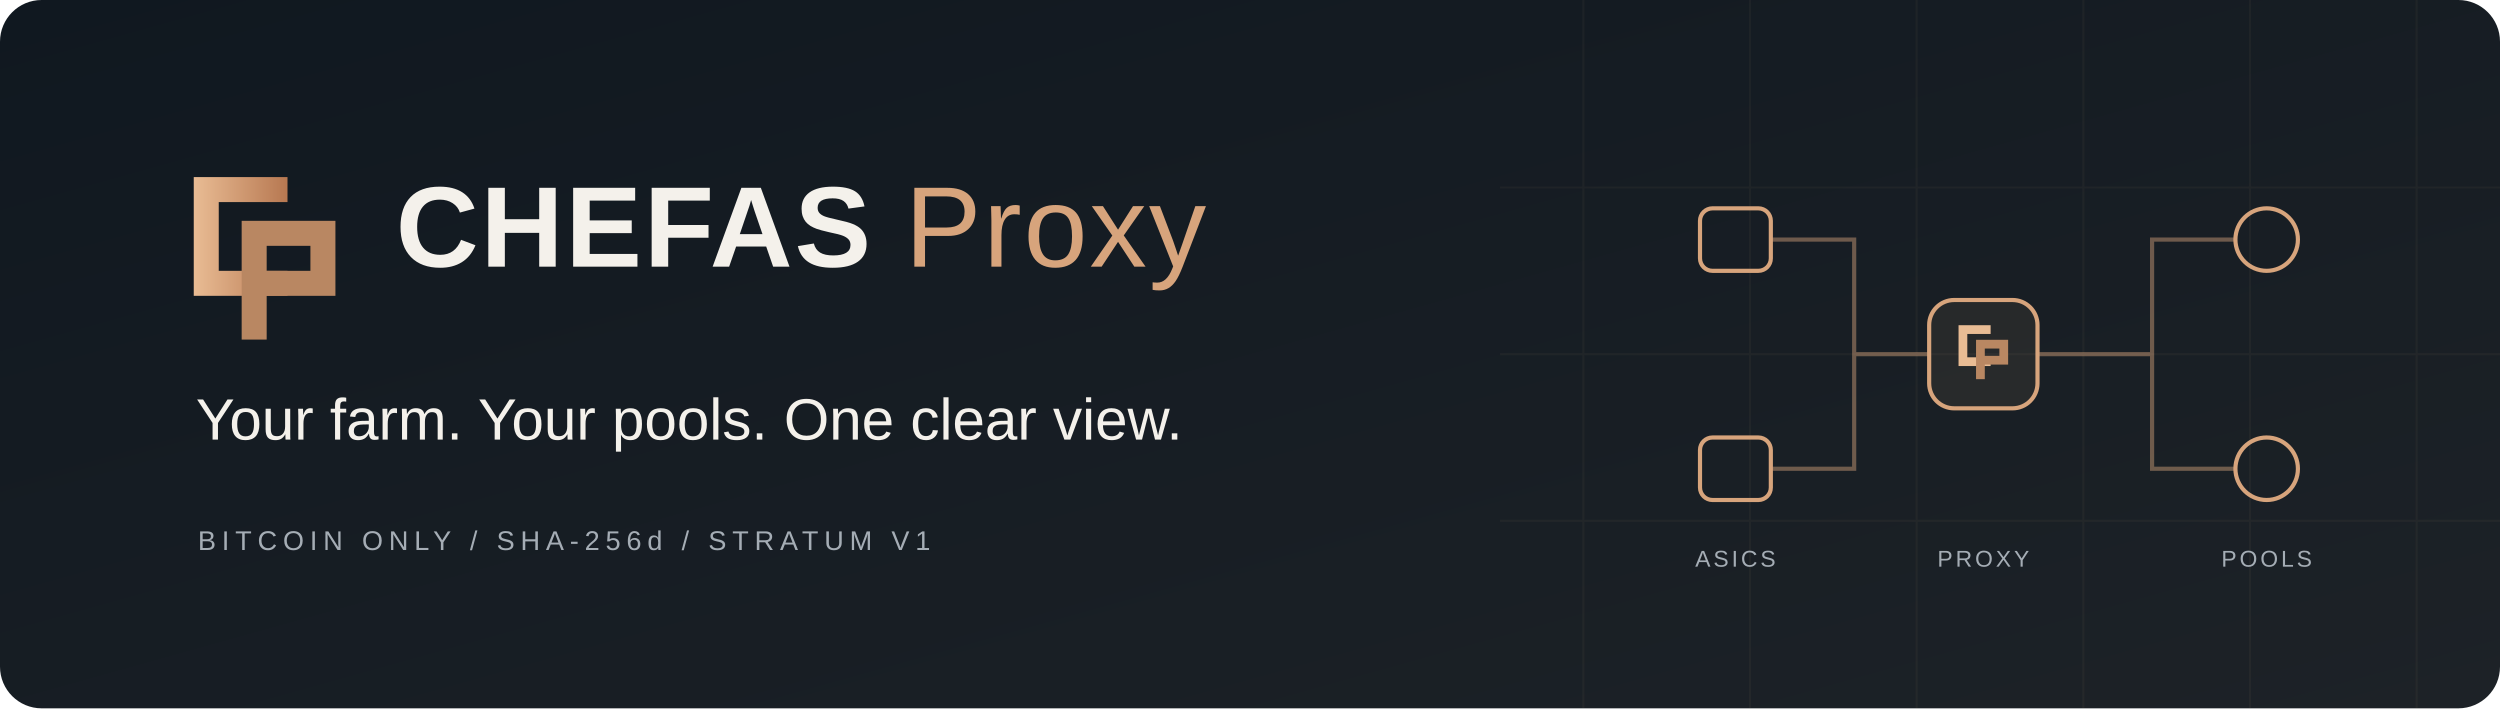
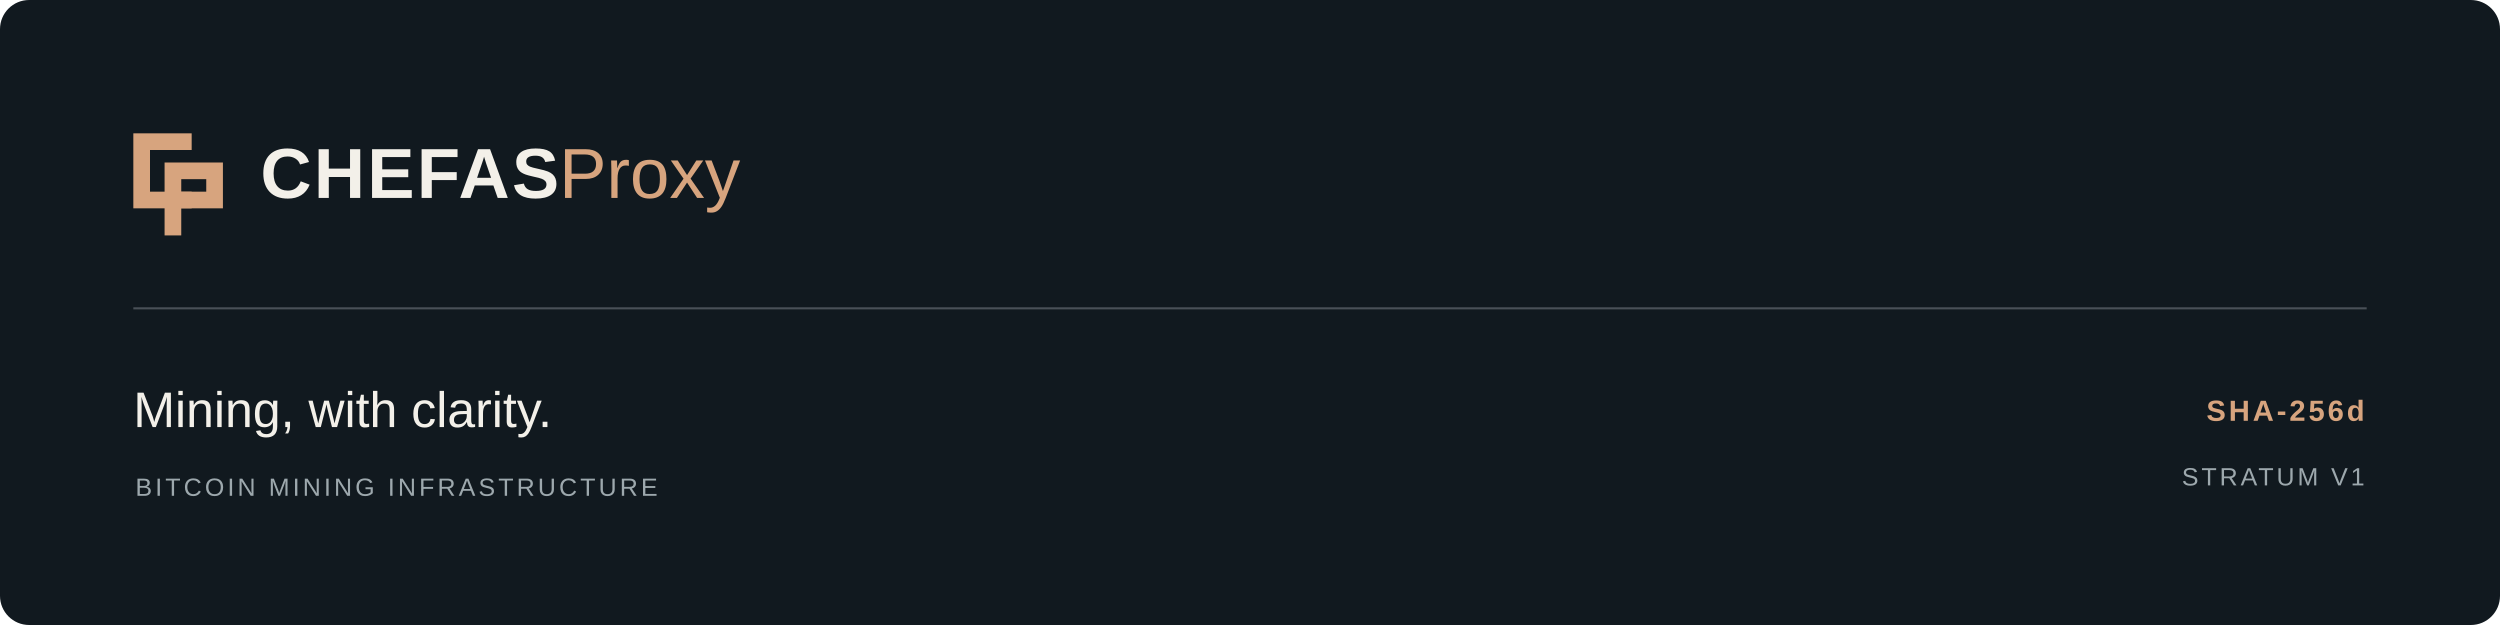
- <svg xmlns="http://www.w3.org/2000/svg" width="1200" height="340" viewBox="0 0 1200 340" role="img" aria-labelledby="title desc">
-   <defs>
-     <linearGradient id="bg" x2="1" y2="1">
-       <stop stop-color="#101820" />
-       <stop offset="1" stop-color="#1d2227" />
-     </linearGradient>
-     <linearGradient id="copper">
-       <stop stop-color="#e9bc94" />
-       <stop offset="1" stop-color="#b77851" />
-     </linearGradient>
-   </defs>
-   <rect width="1200" height="340" rx="20" fill="url(#bg)" />
-   <path d="M760 0v340M840 0v340M920 0v340M1000 0v340M1080 0v340M1160 0v340M720 90h480M720 170h480M720 250h480" stroke="#e9bc94" stroke-opacity=".045" />
-   <path d="M93 85h45v12h-33v33h33v12H93z" fill="url(#copper)" />
-   <path d="M116 106h45v36h-33v21h-12z M128 118v12h21v-12z" fill="#b98762" fill-rule="evenodd" />
-   <text x="190" y="128" fill="#f4f1eb" font-family="Segoe UI,Arial,sans-serif" font-size="55" font-weight="650" letter-spacing="1">CHEFAS <tspan fill="#d7a47c" font-weight="350">Proxy</tspan>
+ <svg xmlns="http://www.w3.org/2000/svg" width="1200" height="300" viewBox="0 0 1200 300" role="img" aria-labelledby="title desc">
+   <rect width="1200" height="300" rx="14" fill="#11191f" />
+   <path d="M64 64h28v8H72v20h20v8H64z" fill="#d7a47e" />
+   <path d="M79 78h28v22H87v13h-8zm8 8v6h12v-6z" fill="#d7a47e" fill-rule="evenodd" />
+   <text x="125" y="95" fill="#f3f0e9" font-family="Arial,Helvetica,sans-serif" font-size="34" font-weight="700" letter-spacing="1.1">CHEFAS<tspan fill="#d7a47e" font-weight="400" letter-spacing="0"> Proxy</tspan>
  </text>
-   <text x="94" y="211" fill="#f4f1eb" font-family="Segoe UI,Arial,sans-serif" font-size="28">Your farm. Your pools. One clear view.</text>
-   <text x="95" y="264" fill="#a5adb5" font-family="Segoe UI,Arial,sans-serif" font-size="13" letter-spacing="2.8">BITCOIN ONLY  /  SHA-256d  /  STRATUM V1</text>
-   <g fill="none" stroke="#d7a47c" stroke-width="2">
-     <path d="M850 115h40v55h36M850 225h40v-55M978 170h55v-55h40M1033 170v55h40" stroke-opacity=".45" />
-     <rect x="816" y="100" width="34" height="30" rx="6" />
-     <rect x="816" y="210" width="34" height="30" rx="6" />
-     <rect x="926" y="144" width="52" height="52" rx="12" fill="#d7a47c" fill-opacity=".08" />
-     <circle cx="1088" cy="115" r="15" />
-     <circle cx="1088" cy="225" r="15" />
-     <g transform="translate(938 154) scale(.35)" stroke="none">
-       <path d="M6 6h44v12H18v32h32v12H6z" fill="#e9bc94" />
-       <path d="M30 26h44v34H42v20H30z M42 38v10h20V38z" fill="#b98762" fill-rule="evenodd" />
-     </g>
-   </g>
-   <g fill="#a5adb5" font-family="Segoe UI,Arial,sans-serif" font-size="11" text-anchor="middle" letter-spacing="1.4">
-     <text x="833" y="272">ASICS</text>
-     <text x="952" y="272">PROXY</text>
-     <text x="1088" y="272">POOLS</text>
+   <path d="M64 148h1072" stroke="#495057" stroke-width="1" />
+   <text x="64" y="205" fill="#f3f0e9" font-family="Arial,Helvetica,sans-serif" font-size="24" font-weight="400">Mining, with clarity.</text>
+   <text x="65" y="238" fill="#9da8ad" font-family="Arial,Helvetica,sans-serif" font-size="12" letter-spacing="1.5">BITCOIN MINING INFRASTRUCTURE</text>
+   <g font-family="Arial,Helvetica,sans-serif" text-anchor="end">
+     <text x="1135" y="202" fill="#d7a47e" font-size="14" font-weight="700" letter-spacing="1.4">SHA-256d</text>
+     <text x="1135" y="233" fill="#9da8ad" font-size="12" letter-spacing="1.4">STRATUM V1</text>
  </g>
</svg>
